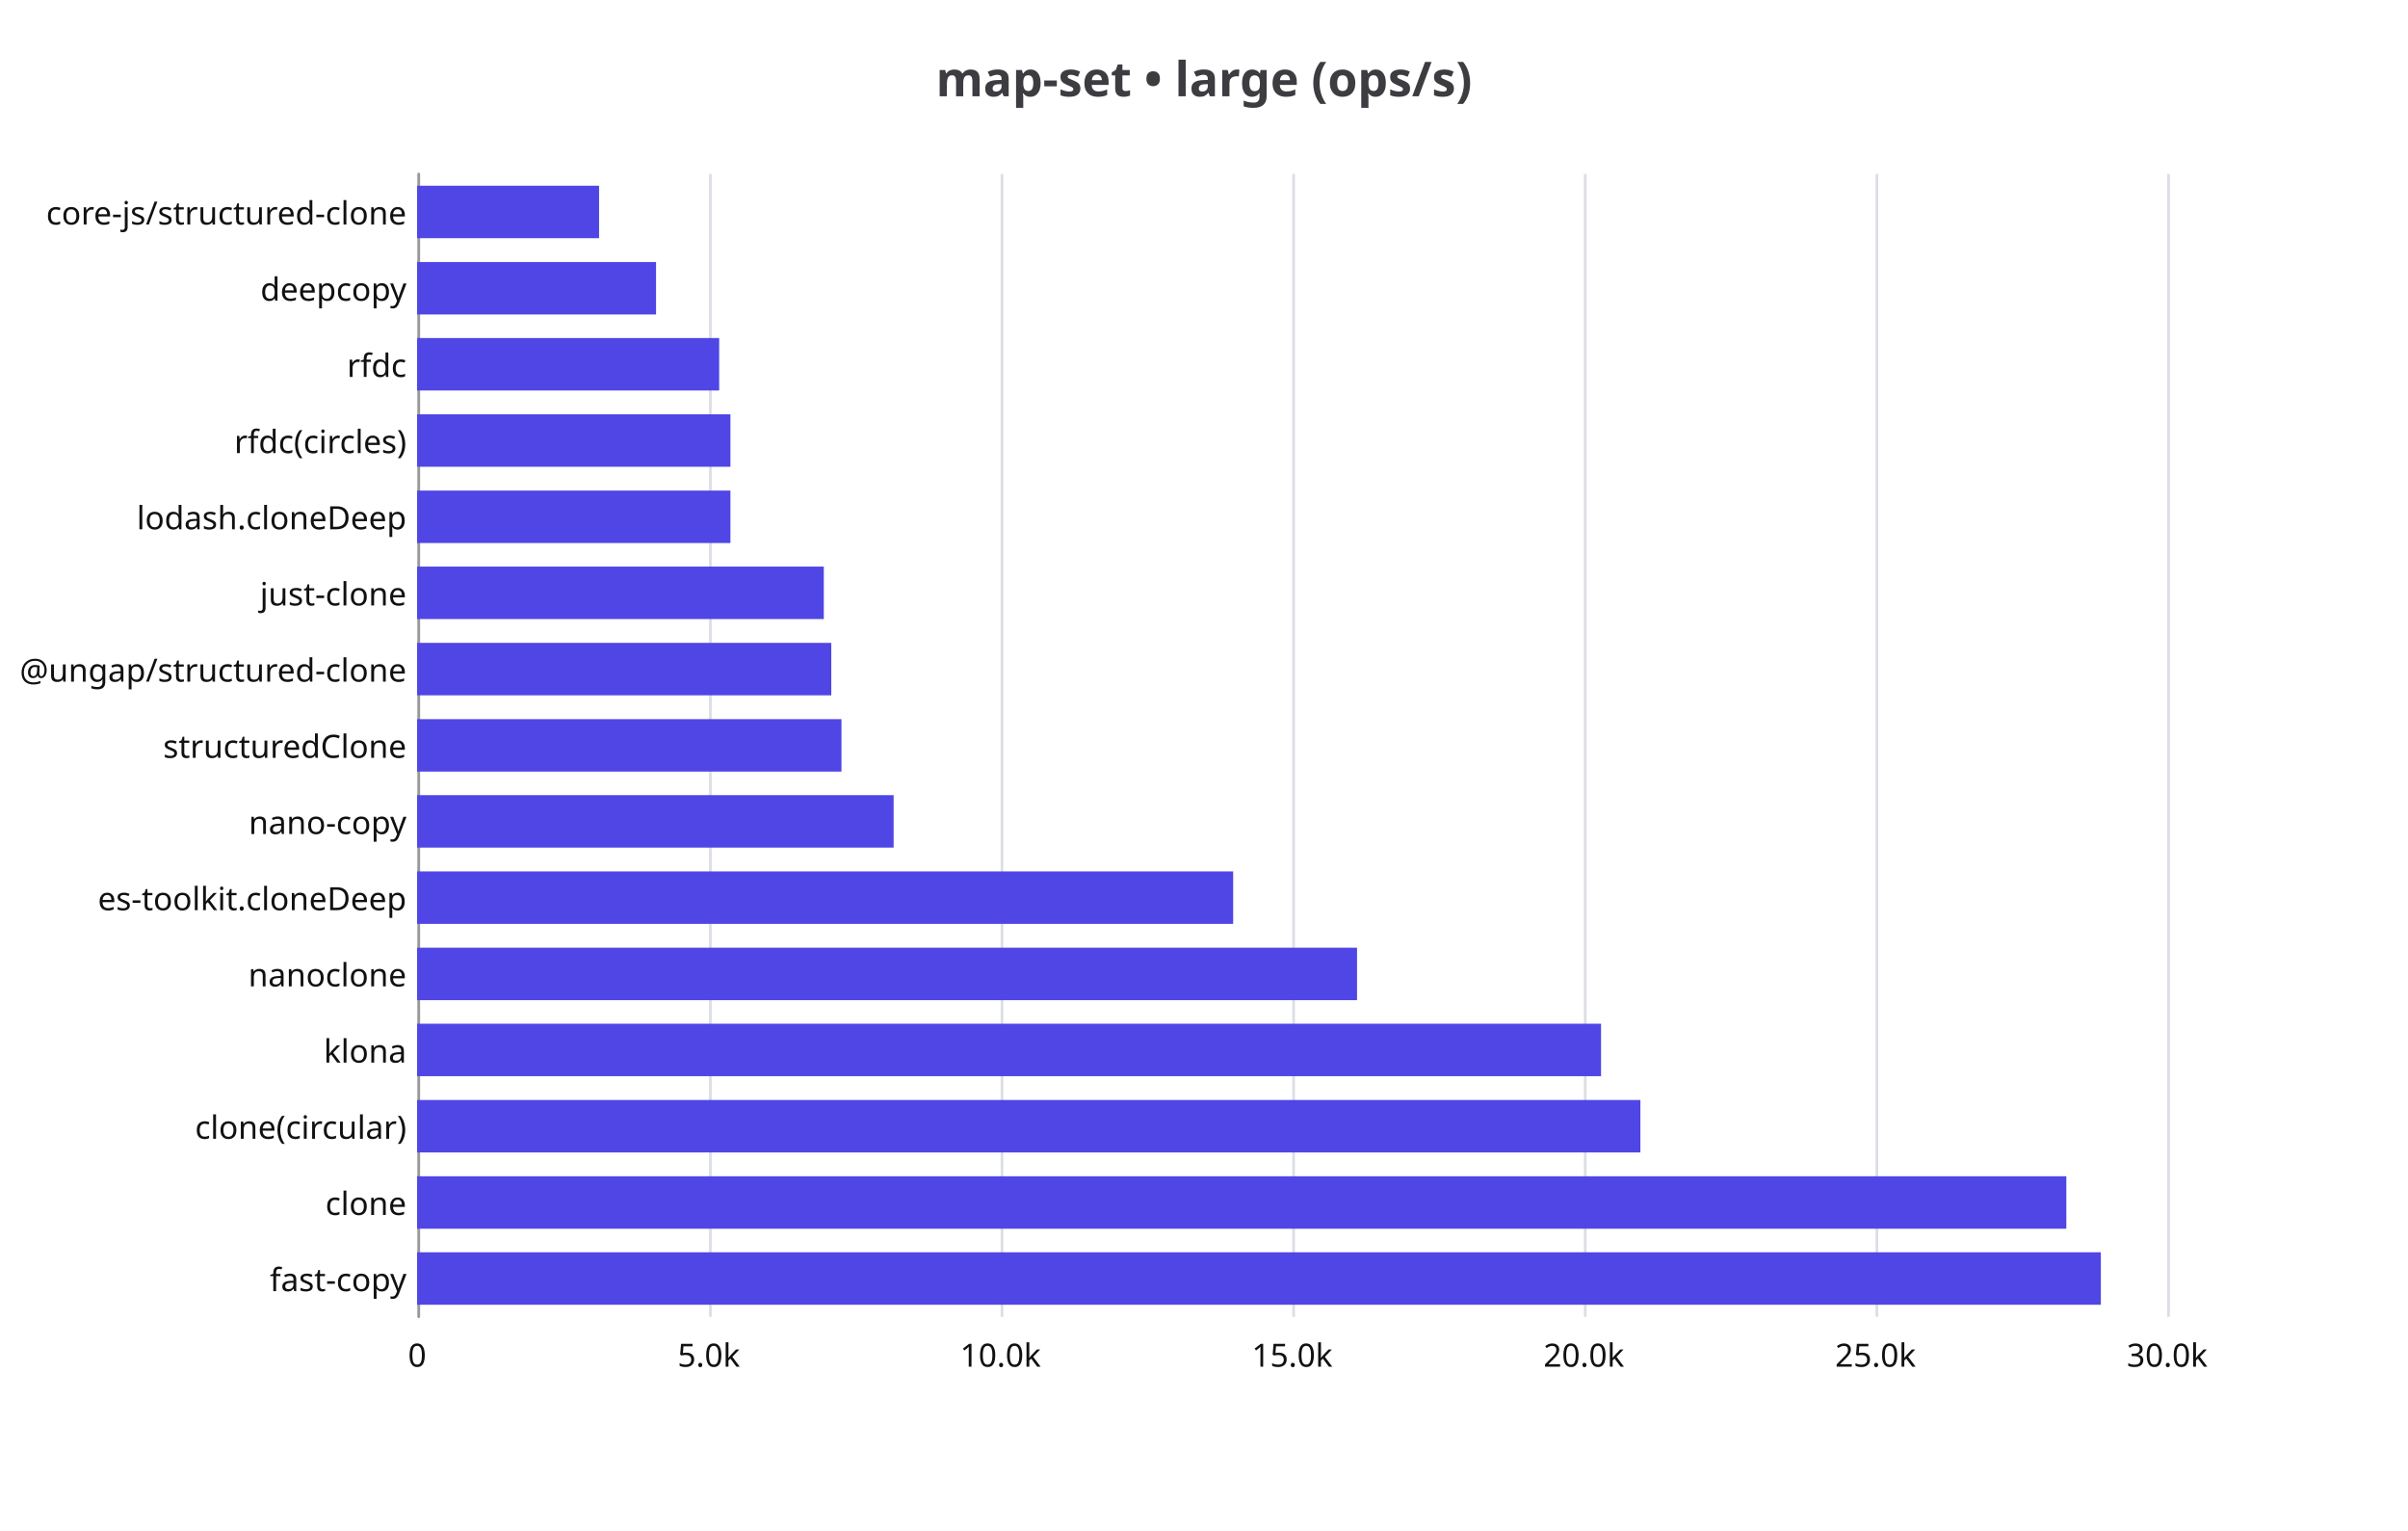
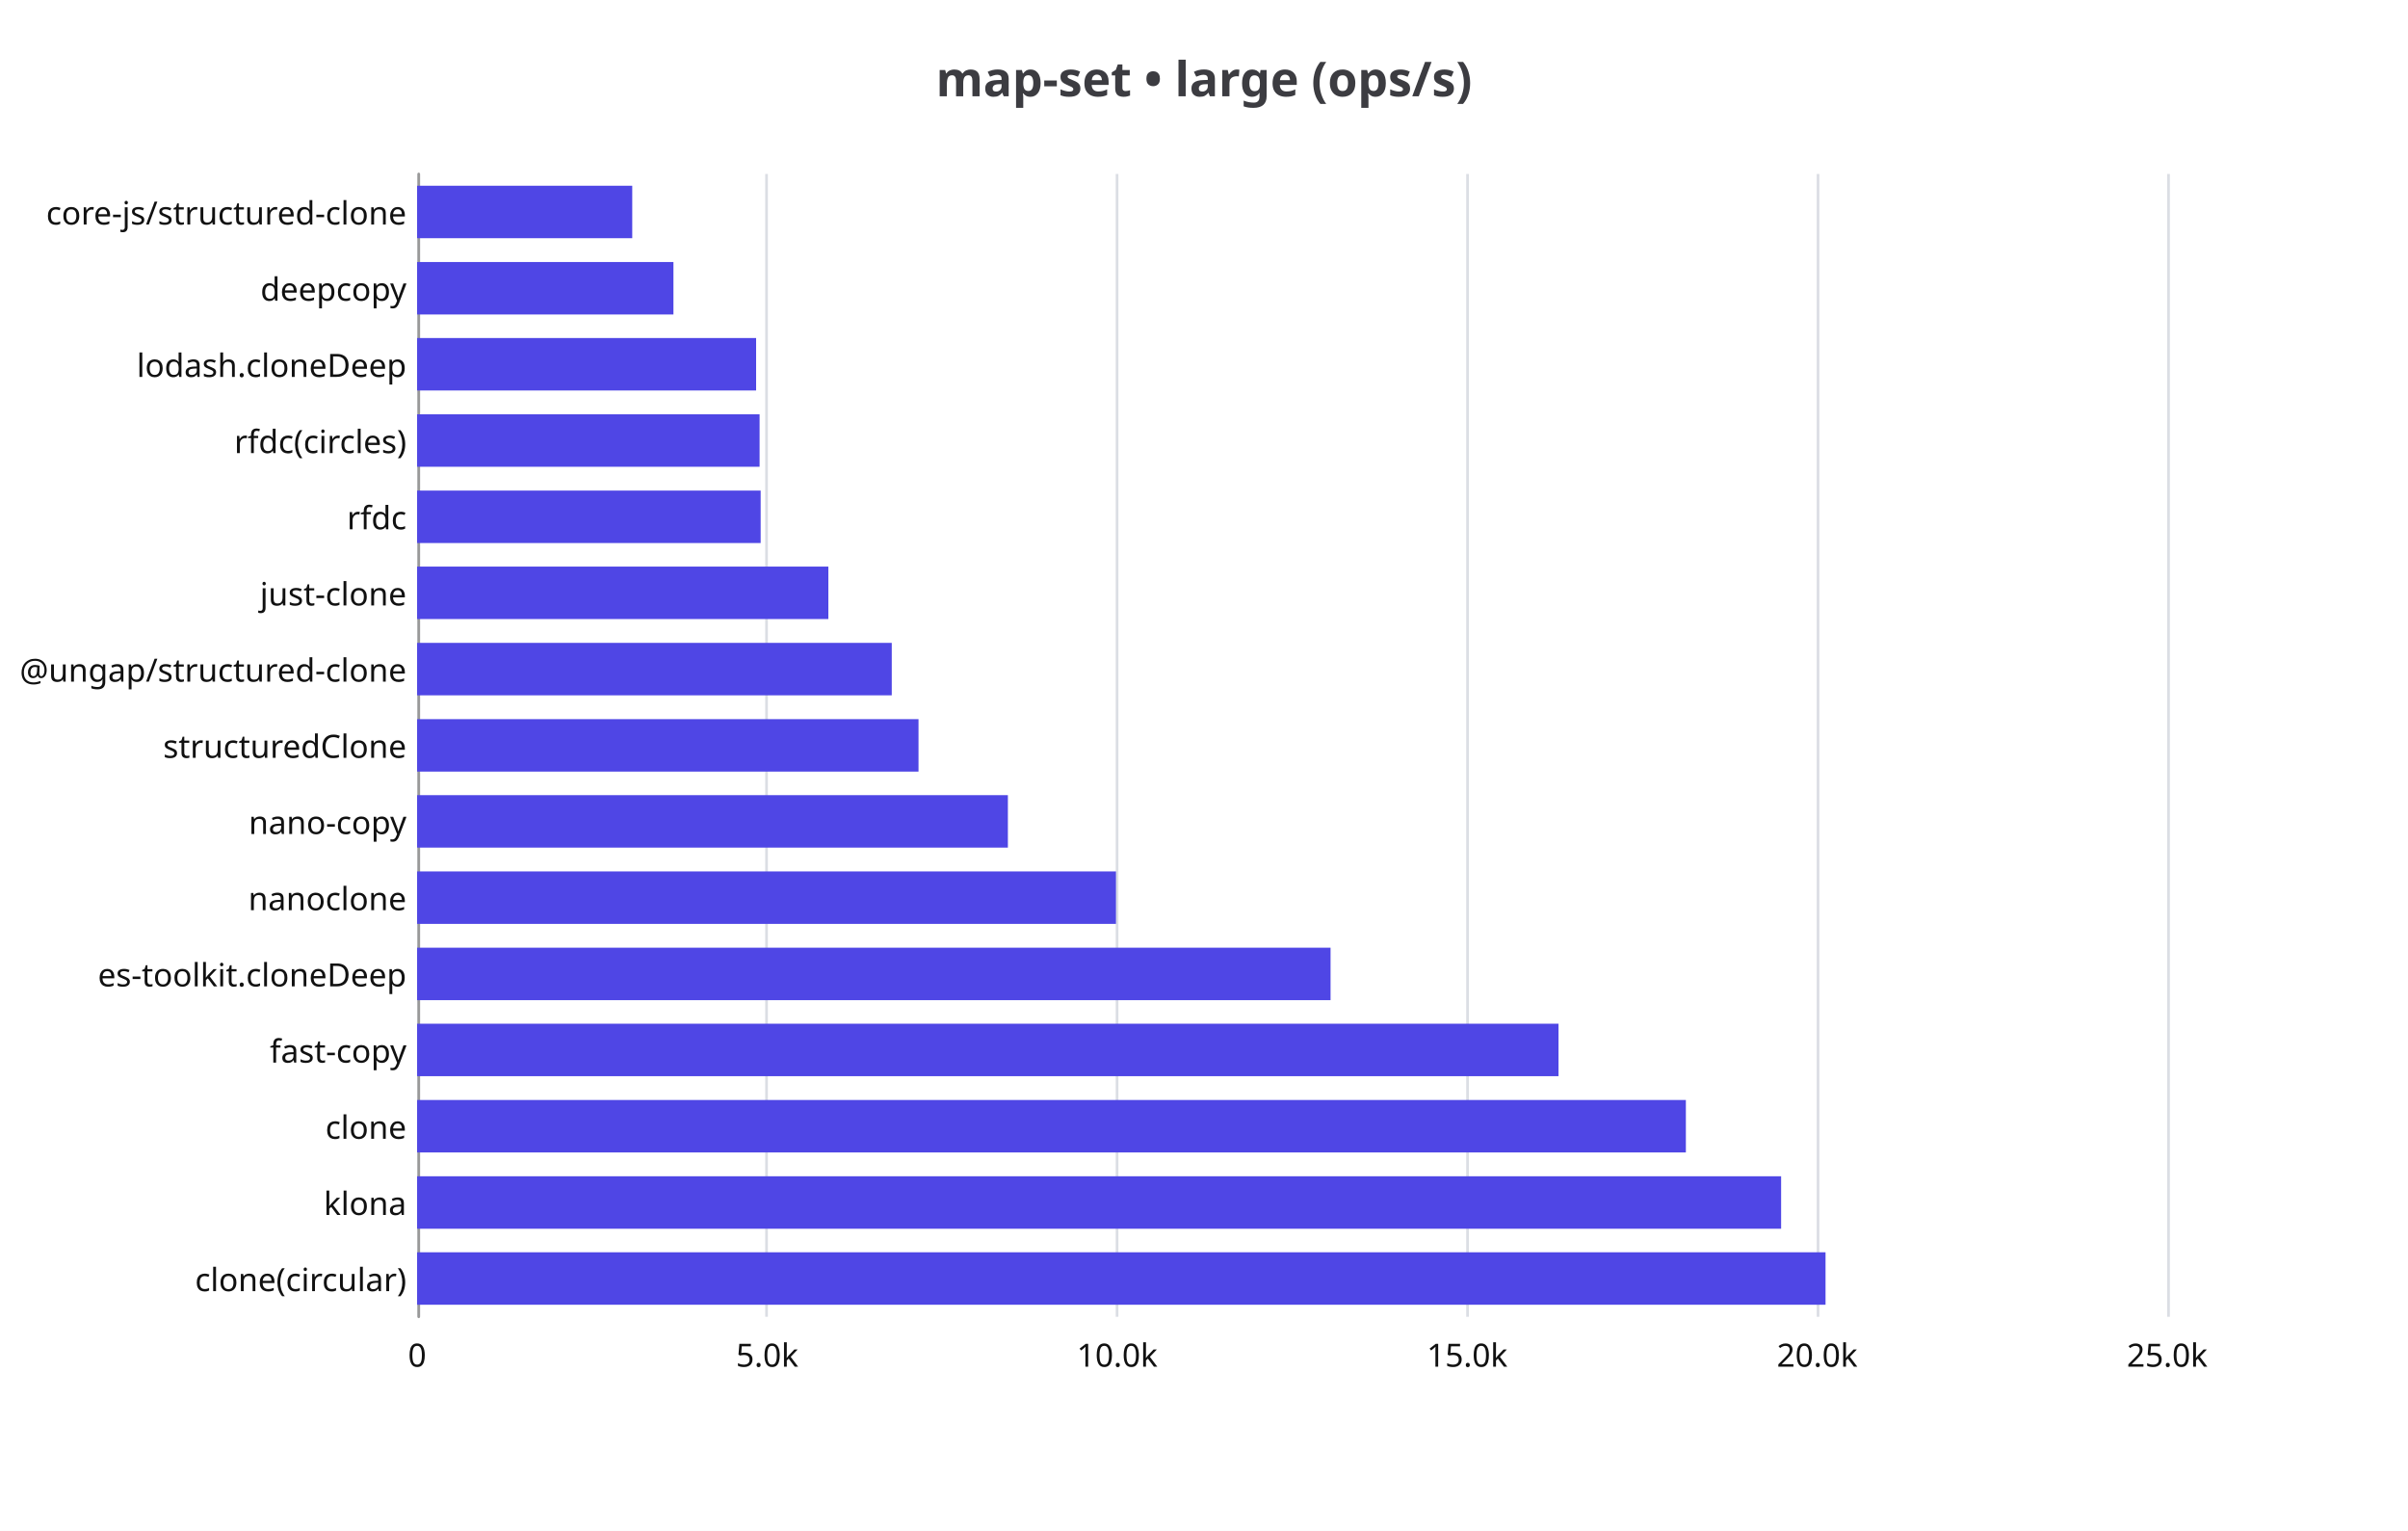
<svg xmlns="http://www.w3.org/2000/svg" width="900" height="572" version="1.1" baseProfile="full" viewBox="0 0 900 572">
  <rect width="900" height="572" x="0" y="0" fill="#ffffff" />
  <path d="M156.5 65L156.5 492" fill="none" pointer-events="visible" stroke="#dbdee4" class="zr17-cls-34" />
-   <path d="M265.5 65L265.5 492" fill="none" pointer-events="visible" stroke="#dbdee4" class="zr17-cls-34" />
-   <path d="M374.5 65L374.5 492" fill="none" pointer-events="visible" stroke="#dbdee4" class="zr17-cls-34" />
-   <path d="M483.5 65L483.5 492" fill="none" pointer-events="visible" stroke="#dbdee4" class="zr17-cls-34" />
-   <path d="M592.5 65L592.5 492" fill="none" pointer-events="visible" stroke="#dbdee4" class="zr17-cls-34" />
-   <path d="M701.5 65L701.5 492" fill="none" pointer-events="visible" stroke="#dbdee4" class="zr17-cls-34" />
+   <path d="M286.5 65L286.5 492" fill="none" pointer-events="visible" stroke="#dbdee4" class="zr17-cls-34" />
+   <path d="M417.5 65L417.5 492" fill="none" pointer-events="visible" stroke="#dbdee4" class="zr17-cls-34" />
+   <path d="M548.5 65L548.5 492" fill="none" pointer-events="visible" stroke="#dbdee4" class="zr17-cls-34" />
+   <path d="M679.5 65L679.5 492" fill="none" pointer-events="visible" stroke="#dbdee4" class="zr17-cls-34" />
  <path d="M810.5 65L810.5 492" fill="none" pointer-events="visible" stroke="#dbdee4" class="zr17-cls-34" />
  <path d="M156.5 492L156.5 65" fill="none" pointer-events="visible" stroke="#999" stroke-linecap="round" class="zr17-cls-34" />
-   <text dominant-baseline="central" text-anchor="end" style="font-size:12px;font-family:Microsoft YaHei;" xml:space="preserve" transform="translate(151.92 477.7667)" fill="#111">    fast-copy</text>
-   <text dominant-baseline="central" text-anchor="end" style="font-size:12px;font-family:Microsoft YaHei;" xml:space="preserve" transform="translate(151.92 449.3)" fill="#111">    clone</text>
-   <text dominant-baseline="central" text-anchor="end" style="font-size:12px;font-family:Microsoft YaHei;" xml:space="preserve" transform="translate(151.92 420.8333)" fill="#111">    clone(circular)</text>
-   <text dominant-baseline="central" text-anchor="end" style="font-size:12px;font-family:Microsoft YaHei;" xml:space="preserve" transform="translate(151.92 392.3667)" fill="#111">    klona</text>
-   <text dominant-baseline="central" text-anchor="end" style="font-size:12px;font-family:Microsoft YaHei;" xml:space="preserve" transform="translate(151.92 363.9)" fill="#111">    nanoclone</text>
-   <text dominant-baseline="central" text-anchor="end" style="font-size:12px;font-family:Microsoft YaHei;" xml:space="preserve" transform="translate(151.92 335.4333)" fill="#111">    es-toolkit.cloneDeep</text>
+   <text dominant-baseline="central" text-anchor="end" style="font-size:12px;font-family:Microsoft YaHei;" xml:space="preserve" transform="translate(151.92 477.7667)" fill="#111">    clone(circular)</text>
+   <text dominant-baseline="central" text-anchor="end" style="font-size:12px;font-family:Microsoft YaHei;" xml:space="preserve" transform="translate(151.92 449.3)" fill="#111">    klona</text>
+   <text dominant-baseline="central" text-anchor="end" style="font-size:12px;font-family:Microsoft YaHei;" xml:space="preserve" transform="translate(151.92 420.8333)" fill="#111">    clone</text>
+   <text dominant-baseline="central" text-anchor="end" style="font-size:12px;font-family:Microsoft YaHei;" xml:space="preserve" transform="translate(151.92 392.3667)" fill="#111">    fast-copy</text>
+   <text dominant-baseline="central" text-anchor="end" style="font-size:12px;font-family:Microsoft YaHei;" xml:space="preserve" transform="translate(151.92 363.9)" fill="#111">    es-toolkit.cloneDeep</text>
+   <text dominant-baseline="central" text-anchor="end" style="font-size:12px;font-family:Microsoft YaHei;" xml:space="preserve" transform="translate(151.92 335.4333)" fill="#111">    nanoclone</text>
  <text dominant-baseline="central" text-anchor="end" style="font-size:12px;font-family:Microsoft YaHei;" xml:space="preserve" transform="translate(151.92 306.9667)" fill="#111">    nano-copy</text>
  <text dominant-baseline="central" text-anchor="end" style="font-size:12px;font-family:Microsoft YaHei;" xml:space="preserve" transform="translate(151.92 278.5)" fill="#111">    structuredClone</text>
  <text dominant-baseline="central" text-anchor="end" style="font-size:12px;font-family:Microsoft YaHei;" xml:space="preserve" transform="translate(151.92 250.0333)" fill="#111">    @ungap/structured-clone</text>
  <text dominant-baseline="central" text-anchor="end" style="font-size:12px;font-family:Microsoft YaHei;" xml:space="preserve" transform="translate(151.92 221.5667)" fill="#111">    just-clone</text>
-   <text dominant-baseline="central" text-anchor="end" style="font-size:12px;font-family:Microsoft YaHei;" xml:space="preserve" transform="translate(151.92 193.1)" fill="#111">    lodash.cloneDeep</text>
+   <text dominant-baseline="central" text-anchor="end" style="font-size:12px;font-family:Microsoft YaHei;" xml:space="preserve" transform="translate(151.92 193.1)" fill="#111">    rfdc</text>
  <text dominant-baseline="central" text-anchor="end" style="font-size:12px;font-family:Microsoft YaHei;" xml:space="preserve" transform="translate(151.92 164.6333)" fill="#111">    rfdc(circles)</text>
-   <text dominant-baseline="central" text-anchor="end" style="font-size:12px;font-family:Microsoft YaHei;" xml:space="preserve" transform="translate(151.92 136.1667)" fill="#111">    rfdc</text>
+   <text dominant-baseline="central" text-anchor="end" style="font-size:12px;font-family:Microsoft YaHei;" xml:space="preserve" transform="translate(151.92 136.1667)" fill="#111">    lodash.cloneDeep</text>
  <text dominant-baseline="central" text-anchor="end" style="font-size:12px;font-family:Microsoft YaHei;" xml:space="preserve" transform="translate(151.92 107.7)" fill="#111">    deepcopy</text>
  <text dominant-baseline="central" text-anchor="end" style="font-size:12px;font-family:Microsoft YaHei;" xml:space="preserve" transform="translate(151.92 79.2333)" fill="#111">    core-js/structured-clone</text>
  <text dominant-baseline="central" text-anchor="middle" style="font-size:12px;font-family:Microsoft YaHei;" y="6" transform="translate(155.92 500)" fill="#111">0</text>
-   <text dominant-baseline="central" text-anchor="middle" style="font-size:12px;font-family:Microsoft YaHei;" y="6" transform="translate(264.9333 500)" fill="#111">5.0k</text>
-   <text dominant-baseline="central" text-anchor="middle" style="font-size:12px;font-family:Microsoft YaHei;" y="6" transform="translate(373.9467 500)" fill="#111">10.0k</text>
-   <text dominant-baseline="central" text-anchor="middle" style="font-size:12px;font-family:Microsoft YaHei;" y="6" transform="translate(482.96 500)" fill="#111">15.0k</text>
-   <text dominant-baseline="central" text-anchor="middle" style="font-size:12px;font-family:Microsoft YaHei;" y="6" transform="translate(591.9733 500)" fill="#111">20.0k</text>
-   <text dominant-baseline="central" text-anchor="middle" style="font-size:12px;font-family:Microsoft YaHei;" y="6" transform="translate(700.9867 500)" fill="#111">25.0k</text>
-   <text dominant-baseline="central" text-anchor="middle" style="font-size:12px;font-family:Microsoft YaHei;" y="6" transform="translate(810 500)" fill="#111">30.0k</text>
-   <path d="M155.9 467.9l629.3 0l0 19.6l-629.3 0Z" fill="#4F46E5" ecmeta_series_index="0" ecmeta_data_index="0" ecmeta_ssr_type="chart" class="zr17-cls-35" />
-   <path d="M155.9 439.5l616.4 0l0 19.6l-616.4 0Z" fill="#4F46E5" ecmeta_series_index="0" ecmeta_data_index="1" ecmeta_ssr_type="chart" class="zr17-cls-35" />
-   <path d="M155.9 411l457.2 0l0 19.6l-457.2 0Z" fill="#4F46E5" ecmeta_series_index="0" ecmeta_data_index="2" ecmeta_ssr_type="chart" class="zr17-cls-35" />
-   <path d="M155.9 382.5l442.5 0l0 19.6l-442.5 0Z" fill="#4F46E5" ecmeta_series_index="0" ecmeta_data_index="3" ecmeta_ssr_type="chart" class="zr17-cls-35" />
-   <path d="M155.9 354.1l351.3 0l0 19.6l-351.3 0Z" fill="#4F46E5" ecmeta_series_index="0" ecmeta_data_index="4" ecmeta_ssr_type="chart" class="zr17-cls-35" />
-   <path d="M155.9 325.6l305 0l0 19.6l-305 0Z" fill="#4F46E5" ecmeta_series_index="0" ecmeta_data_index="5" ecmeta_ssr_type="chart" class="zr17-cls-35" />
-   <path d="M155.9 297.1l178.1 0l0 19.6l-178.1 0Z" fill="#4F46E5" ecmeta_series_index="0" ecmeta_data_index="6" ecmeta_ssr_type="chart" class="zr17-cls-35" />
-   <path d="M155.9 268.7l158.6 0l0 19.6l-158.6 0Z" fill="#4F46E5" ecmeta_series_index="0" ecmeta_data_index="7" ecmeta_ssr_type="chart" class="zr17-cls-35" />
-   <path d="M155.9 240.2l154.8 0l0 19.6l-154.8 0Z" fill="#4F46E5" ecmeta_series_index="0" ecmeta_data_index="8" ecmeta_ssr_type="chart" class="zr17-cls-35" />
-   <path d="M155.9 211.7l152 0l0 19.6l-152 0Z" fill="#4F46E5" ecmeta_series_index="0" ecmeta_data_index="9" ecmeta_ssr_type="chart" class="zr17-cls-35" />
-   <path d="M155.9 183.3l117.1 0l0 19.6l-117.1 0Z" fill="#4F46E5" ecmeta_series_index="0" ecmeta_data_index="10" ecmeta_ssr_type="chart" class="zr17-cls-35" />
-   <path d="M155.9 154.8l117.1 0l0 19.6l-117.1 0Z" fill="#4F46E5" ecmeta_series_index="0" ecmeta_data_index="11" ecmeta_ssr_type="chart" class="zr17-cls-35" />
-   <path d="M155.9 126.3l112.9 0l0 19.6l-112.9 0Z" fill="#4F46E5" ecmeta_series_index="0" ecmeta_data_index="12" ecmeta_ssr_type="chart" class="zr17-cls-35" />
-   <path d="M155.9 97.9l89.3 0l0 19.6l-89.3 0Z" fill="#4F46E5" ecmeta_series_index="0" ecmeta_data_index="13" ecmeta_ssr_type="chart" class="zr17-cls-35" />
-   <path d="M155.9 69.4l68 0l0 19.6l-68 0Z" fill="#4F46E5" ecmeta_series_index="0" ecmeta_data_index="14" ecmeta_ssr_type="chart" class="zr17-cls-35" />
+   <text dominant-baseline="central" text-anchor="middle" style="font-size:12px;font-family:Microsoft YaHei;" y="6" transform="translate(286.736 500)" fill="#111">5.0k</text>
+   <text dominant-baseline="central" text-anchor="middle" style="font-size:12px;font-family:Microsoft YaHei;" y="6" transform="translate(417.552 500)" fill="#111">10.0k</text>
+   <text dominant-baseline="central" text-anchor="middle" style="font-size:12px;font-family:Microsoft YaHei;" y="6" transform="translate(548.368 500)" fill="#111">15.0k</text>
+   <text dominant-baseline="central" text-anchor="middle" style="font-size:12px;font-family:Microsoft YaHei;" y="6" transform="translate(679.184 500)" fill="#111">20.0k</text>
+   <text dominant-baseline="central" text-anchor="middle" style="font-size:12px;font-family:Microsoft YaHei;" y="6" transform="translate(810 500)" fill="#111">25.0k</text>
+   <path d="M155.9 467.9l526.4 0l0 19.6l-526.4 0Z" fill="#4F46E5" ecmeta_series_index="0" ecmeta_data_index="0" ecmeta_ssr_type="chart" class="zr17-cls-35" />
+   <path d="M155.9 439.5l509.8 0l0 19.6l-509.8 0Z" fill="#4F46E5" ecmeta_series_index="0" ecmeta_data_index="1" ecmeta_ssr_type="chart" class="zr17-cls-35" />
+   <path d="M155.9 411l474.2 0l0 19.6l-474.2 0Z" fill="#4F46E5" ecmeta_series_index="0" ecmeta_data_index="2" ecmeta_ssr_type="chart" class="zr17-cls-35" />
+   <path d="M155.9 382.5l426.6 0l0 19.6l-426.6 0Z" fill="#4F46E5" ecmeta_series_index="0" ecmeta_data_index="3" ecmeta_ssr_type="chart" class="zr17-cls-35" />
+   <path d="M155.9 354.1l341.4 0l0 19.6l-341.4 0Z" fill="#4F46E5" ecmeta_series_index="0" ecmeta_data_index="4" ecmeta_ssr_type="chart" class="zr17-cls-35" />
+   <path d="M155.9 325.6l261.2 0l0 19.6l-261.2 0Z" fill="#4F46E5" ecmeta_series_index="0" ecmeta_data_index="5" ecmeta_ssr_type="chart" class="zr17-cls-35" />
+   <path d="M155.9 297.1l220.8 0l0 19.6l-220.8 0Z" fill="#4F46E5" ecmeta_series_index="0" ecmeta_data_index="6" ecmeta_ssr_type="chart" class="zr17-cls-35" />
+   <path d="M155.9 268.7l187.4 0l0 19.6l-187.4 0Z" fill="#4F46E5" ecmeta_series_index="0" ecmeta_data_index="7" ecmeta_ssr_type="chart" class="zr17-cls-35" />
+   <path d="M155.9 240.2l177.4 0l0 19.6l-177.4 0Z" fill="#4F46E5" ecmeta_series_index="0" ecmeta_data_index="8" ecmeta_ssr_type="chart" class="zr17-cls-35" />
+   <path d="M155.9 211.7l153.7 0l0 19.6l-153.7 0Z" fill="#4F46E5" ecmeta_series_index="0" ecmeta_data_index="9" ecmeta_ssr_type="chart" class="zr17-cls-35" />
+   <path d="M155.9 183.3l128.4 0l0 19.6l-128.4 0Z" fill="#4F46E5" ecmeta_series_index="0" ecmeta_data_index="10" ecmeta_ssr_type="chart" class="zr17-cls-35" />
+   <path d="M155.9 154.8l128 0l0 19.6l-128 0Z" fill="#4F46E5" ecmeta_series_index="0" ecmeta_data_index="11" ecmeta_ssr_type="chart" class="zr17-cls-35" />
+   <path d="M155.9 126.3l126.7 0l0 19.6l-126.7 0Z" fill="#4F46E5" ecmeta_series_index="0" ecmeta_data_index="12" ecmeta_ssr_type="chart" class="zr17-cls-35" />
+   <path d="M155.9 97.9l95.8 0l0 19.6l-95.8 0Z" fill="#4F46E5" ecmeta_series_index="0" ecmeta_data_index="13" ecmeta_ssr_type="chart" class="zr17-cls-35" />
+   <path d="M155.9 69.4l80.4 0l0 19.6l-80.4 0Z" fill="#4F46E5" ecmeta_series_index="0" ecmeta_data_index="14" ecmeta_ssr_type="chart" class="zr17-cls-35" />
  <path d="M-101.8 -5l203.5 0l0 28l-203.5 0Z" transform="translate(450 20)" fill="rgb(0,0,0)" fill-opacity="0" stroke="#3c3c41" stroke-width="0" class="zr17-cls-34" />
  <text dominant-baseline="central" text-anchor="middle" style="font-size:18px;font-family:Microsoft YaHei;font-weight:bold;" xml:space="preserve" y="9" transform="translate(450 20)" fill="#3c3c41">map-set • large (ops/s)</text>
  <style>
.zr17-cls-34:hover {
pointer-events:none;
}
.zr17-cls-35:hover {
cursor:pointer;
fill:rgba(86,77,251,1);
}



</style>
</svg>
